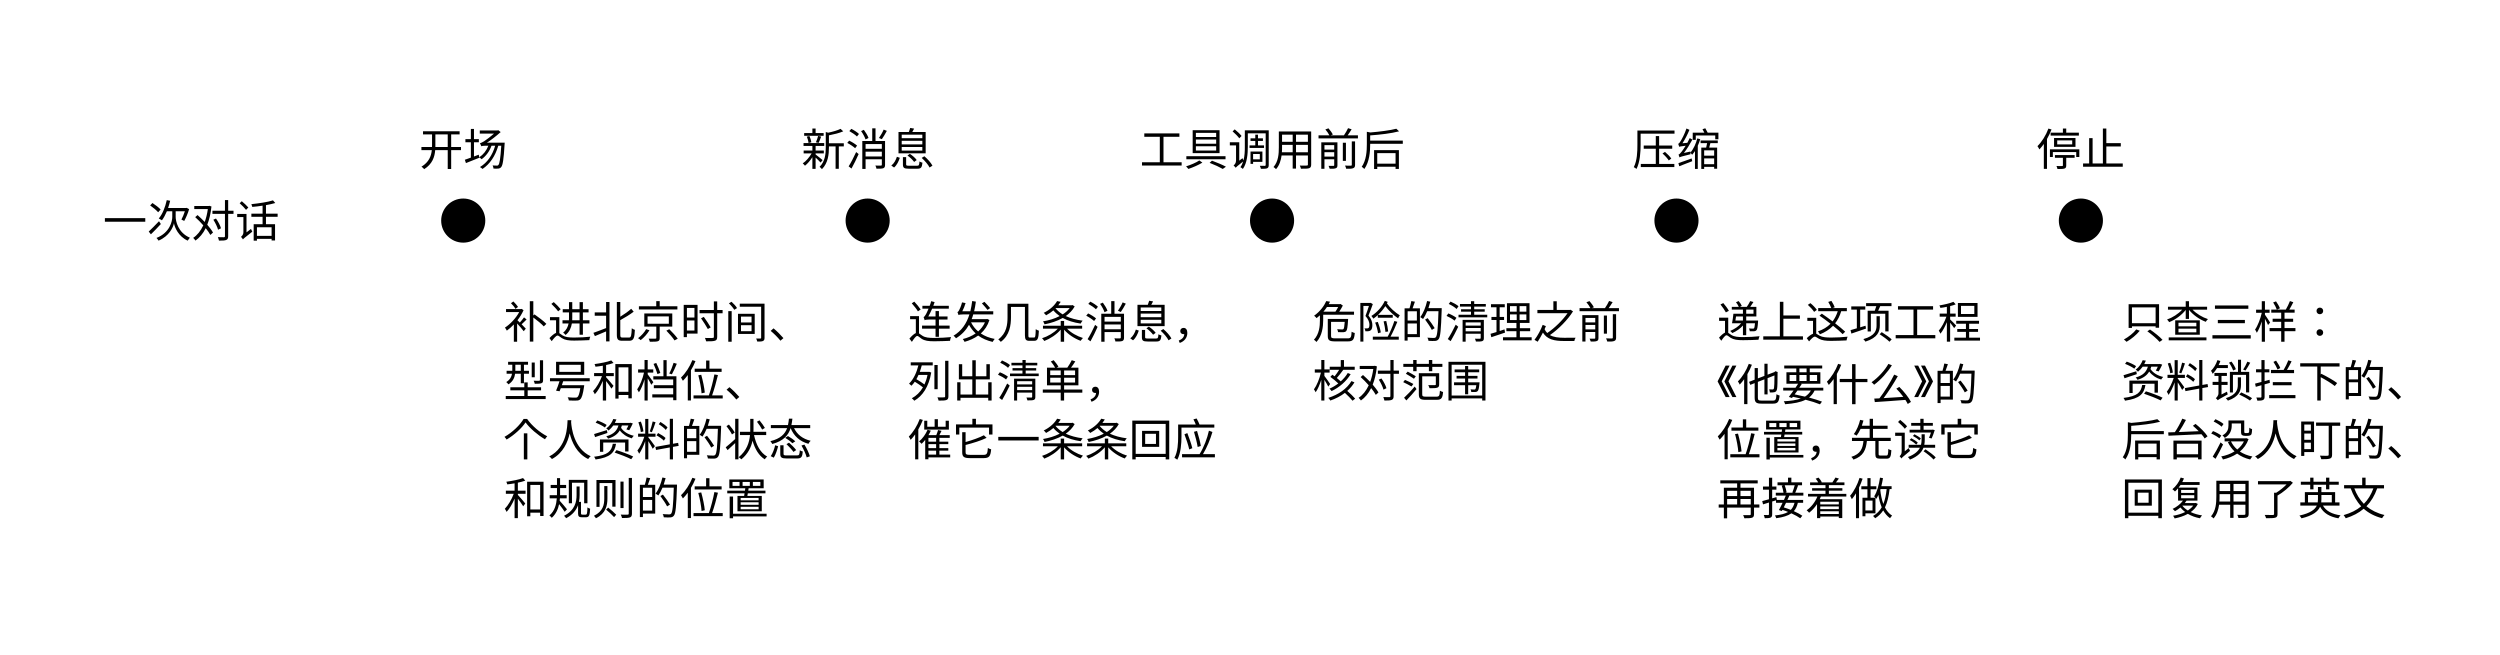
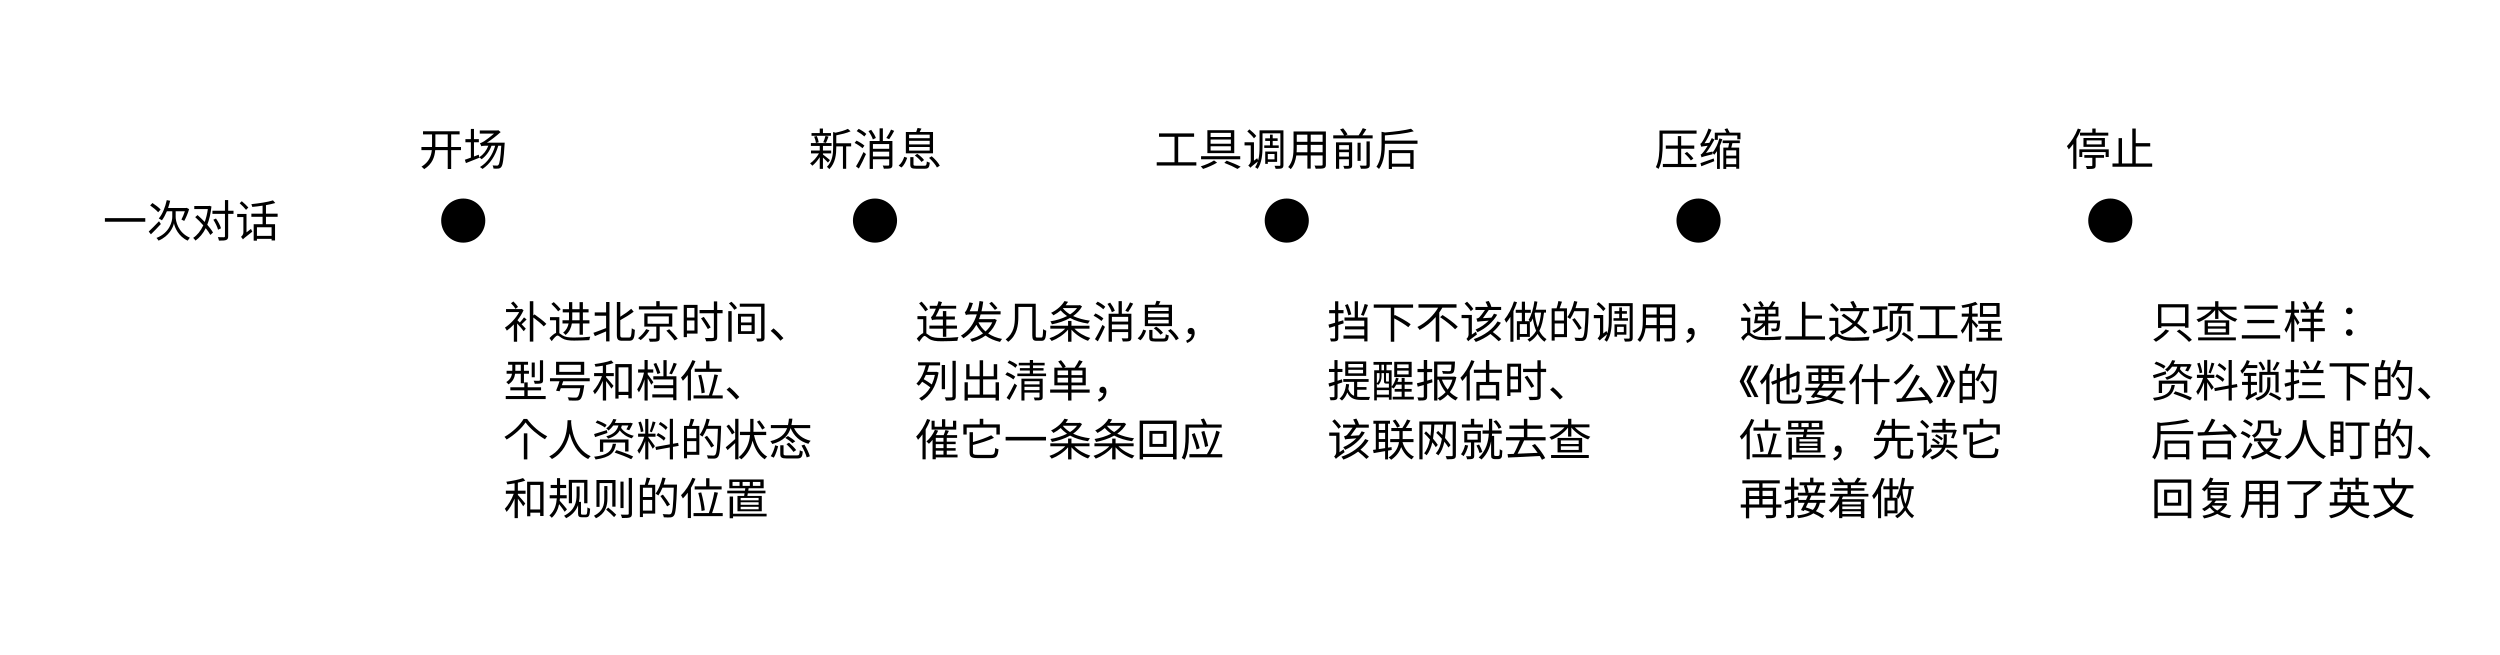
<svg xmlns="http://www.w3.org/2000/svg" viewBox="0 0 680 178" width="680" height="178" role="img">
-   <path class="v-l" d="M108,60 L606,60" />
+   <path class="v-l" d="M108,60 L614,60" />
  <text x="28" y="64.5" class="v-t v-t--b">一次对话</text>
  <path class="v-l v-l--dot" d="M126,67 L126,148" />
  <circle class="v-p" cx="126" cy="60" r="6" />
  <text x="126" y="45" class="v-t" text-anchor="middle">开场</text>
  <text x="137" y="92" class="v-g">补进北京时间、</text>
  <text x="137" y="108" class="v-g">型号和档位、</text>
  <text x="137" y="124" class="v-g">个人资料的状态</text>
  <text x="137" y="140" class="v-g">和规则的位置</text>
-   <path class="v-l v-l--dot" d="M236,67 L236,132" />
-   <circle class="v-p" cx="236" cy="60" r="6" />
-   <text x="236" y="45" class="v-t" text-anchor="middle">新消息</text>
-   <text x="247" y="92" class="v-g">连发几条消息，</text>
-   <text x="247" y="108" class="v-g">列出清单，</text>
-   <text x="247" y="124" class="v-g">催它一条条回应</text>
-   <path class="v-l v-l--dot" d="M346,67 L346,116" />
-   <circle class="v-p" cx="346" cy="60" r="6" />
-   <text x="346" y="45" class="v-t" text-anchor="middle">工具调用前后</text>
-   <text x="357" y="92" class="v-g">危险的清理之前</text>
-   <text x="357" y="108" class="v-g">核对范围</text>
-   <path class="v-l v-l--dot" d="M456,67 L456,148" />
-   <circle class="v-p" cx="456" cy="60" r="6" />
-   <text x="456" y="45" class="v-t" text-anchor="middle">压缩</text>
-   <text x="467" y="92" class="v-g">递上这项工程</text>
-   <text x="467" y="108" class="v-g">《他要什么》的</text>
-   <text x="467" y="124" class="v-g">位置，先读它</text>
-   <text x="467" y="140" class="v-g">再接着做</text>
-   <path class="v-l v-l--dot" d="M566,67 L566,148" />
-   <circle class="v-p" cx="566" cy="60" r="6" />
-   <text x="566" y="45" class="v-t" text-anchor="middle">停止</text>
-   <text x="577" y="92" class="v-g">只查三样：</text>
-   <text x="577" y="108" class="v-g">资料锁拦下的、</text>
-   <text x="577" y="124" class="v-g">后台没人盯的、</text>
-   <text x="577" y="140" class="v-g">回复用了英文</text>
+   <path class="v-l v-l--dot" d="M238,67 L238,132" />
+   <circle class="v-p" cx="238" cy="60" r="6" />
+   <text x="238" y="45" class="v-t" text-anchor="middle">新消息</text>
+   <text x="249" y="92" class="v-g">连发几条消息，</text>
+   <text x="249" y="108" class="v-g">列出清单，</text>
+   <text x="249" y="124" class="v-g">催它一条条回应</text>
+   <path class="v-l v-l--dot" d="M350,67 L350,132" />
+   <circle class="v-p" cx="350" cy="60" r="6" />
+   <text x="350" y="45" class="v-t" text-anchor="middle">工具调用前后</text>
+   <text x="361" y="92" class="v-g">挡下不该做的调用，</text>
+   <text x="361" y="108" class="v-g">提醒报估时、</text>
+   <text x="361" y="124" class="v-g">该联网就去查</text>
+   <path class="v-l v-l--dot" d="M462,67 L462,148" />
+   <circle class="v-p" cx="462" cy="60" r="6" />
+   <text x="462" y="45" class="v-t" text-anchor="middle">压缩</text>
+   <text x="473" y="92" class="v-g">递上这项工程</text>
+   <text x="473" y="108" class="v-g">《他要什么》的</text>
+   <text x="473" y="124" class="v-g">位置，先读它</text>
+   <text x="473" y="140" class="v-g">再接着做</text>
+   <path class="v-l v-l--dot" d="M574,67 L574,148" />
+   <circle class="v-p" cx="574" cy="60" r="6" />
+   <text x="574" y="45" class="v-t" text-anchor="middle">停止</text>
+   <text x="585" y="92" class="v-g">只查三样：</text>
+   <text x="585" y="108" class="v-g">资料锁拦下的、</text>
+   <text x="585" y="124" class="v-g">后台没人盯的、</text>
+   <text x="585" y="140" class="v-g">回复用了英文</text>
</svg>
